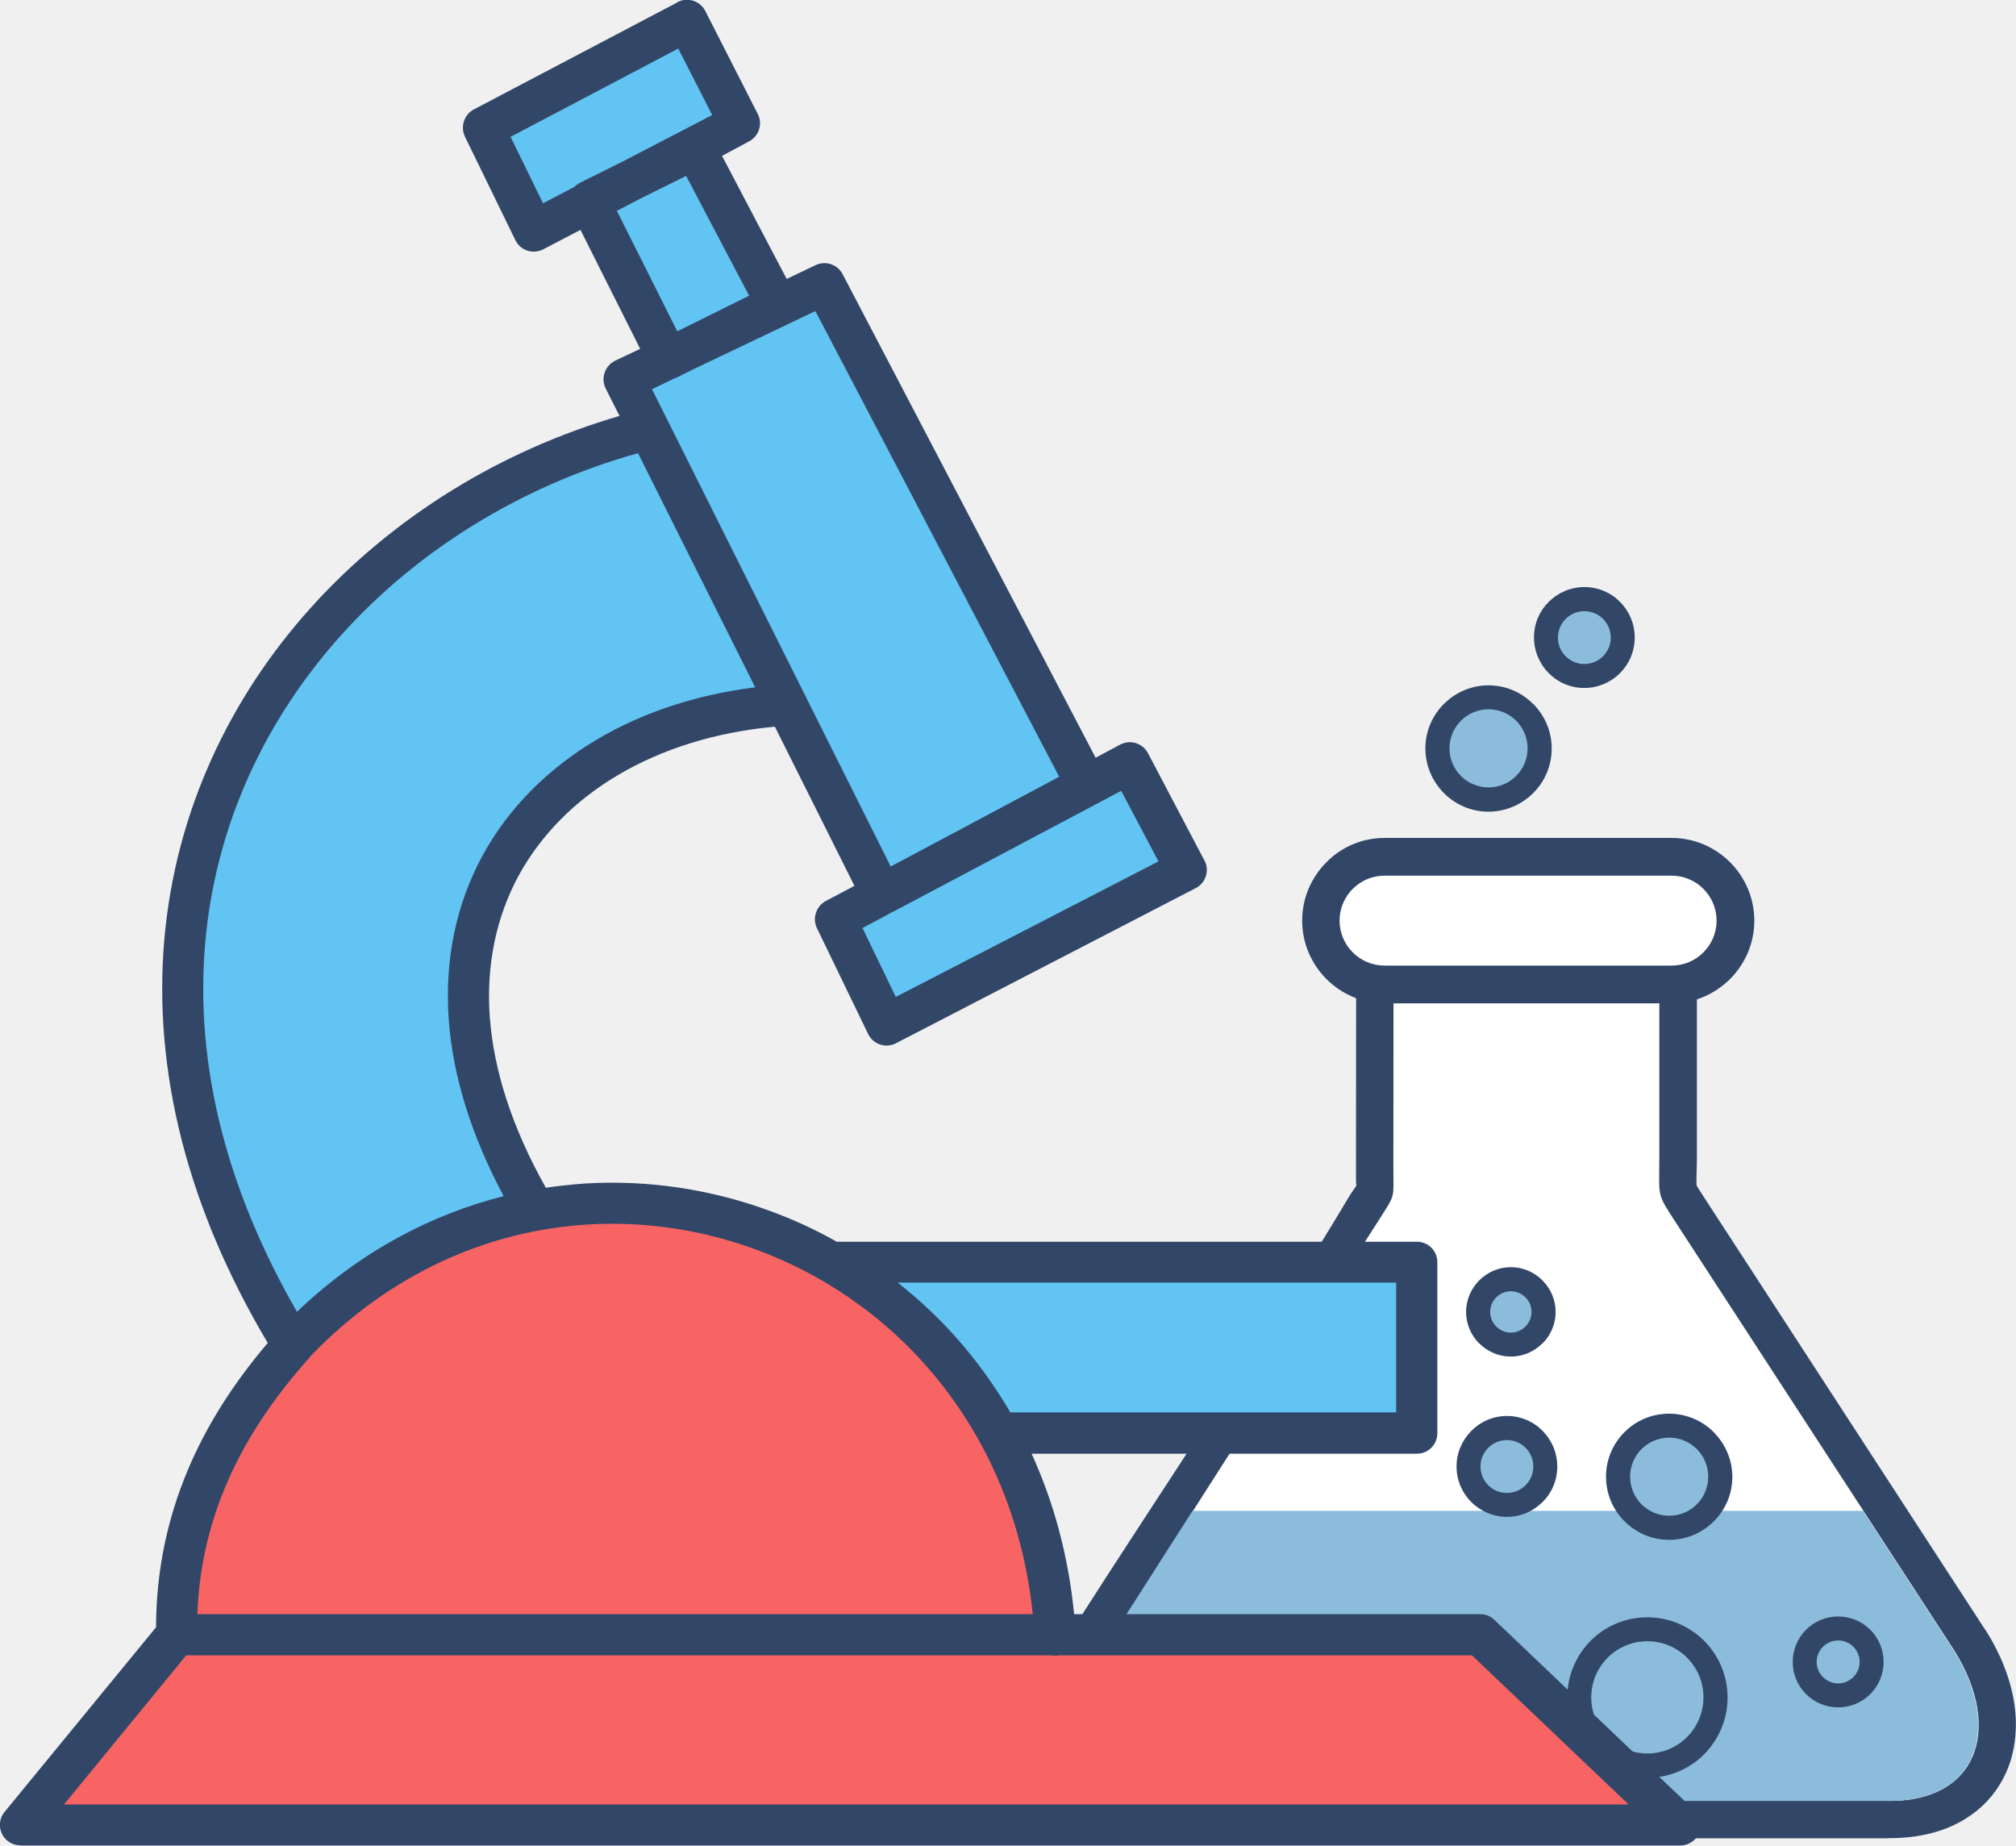
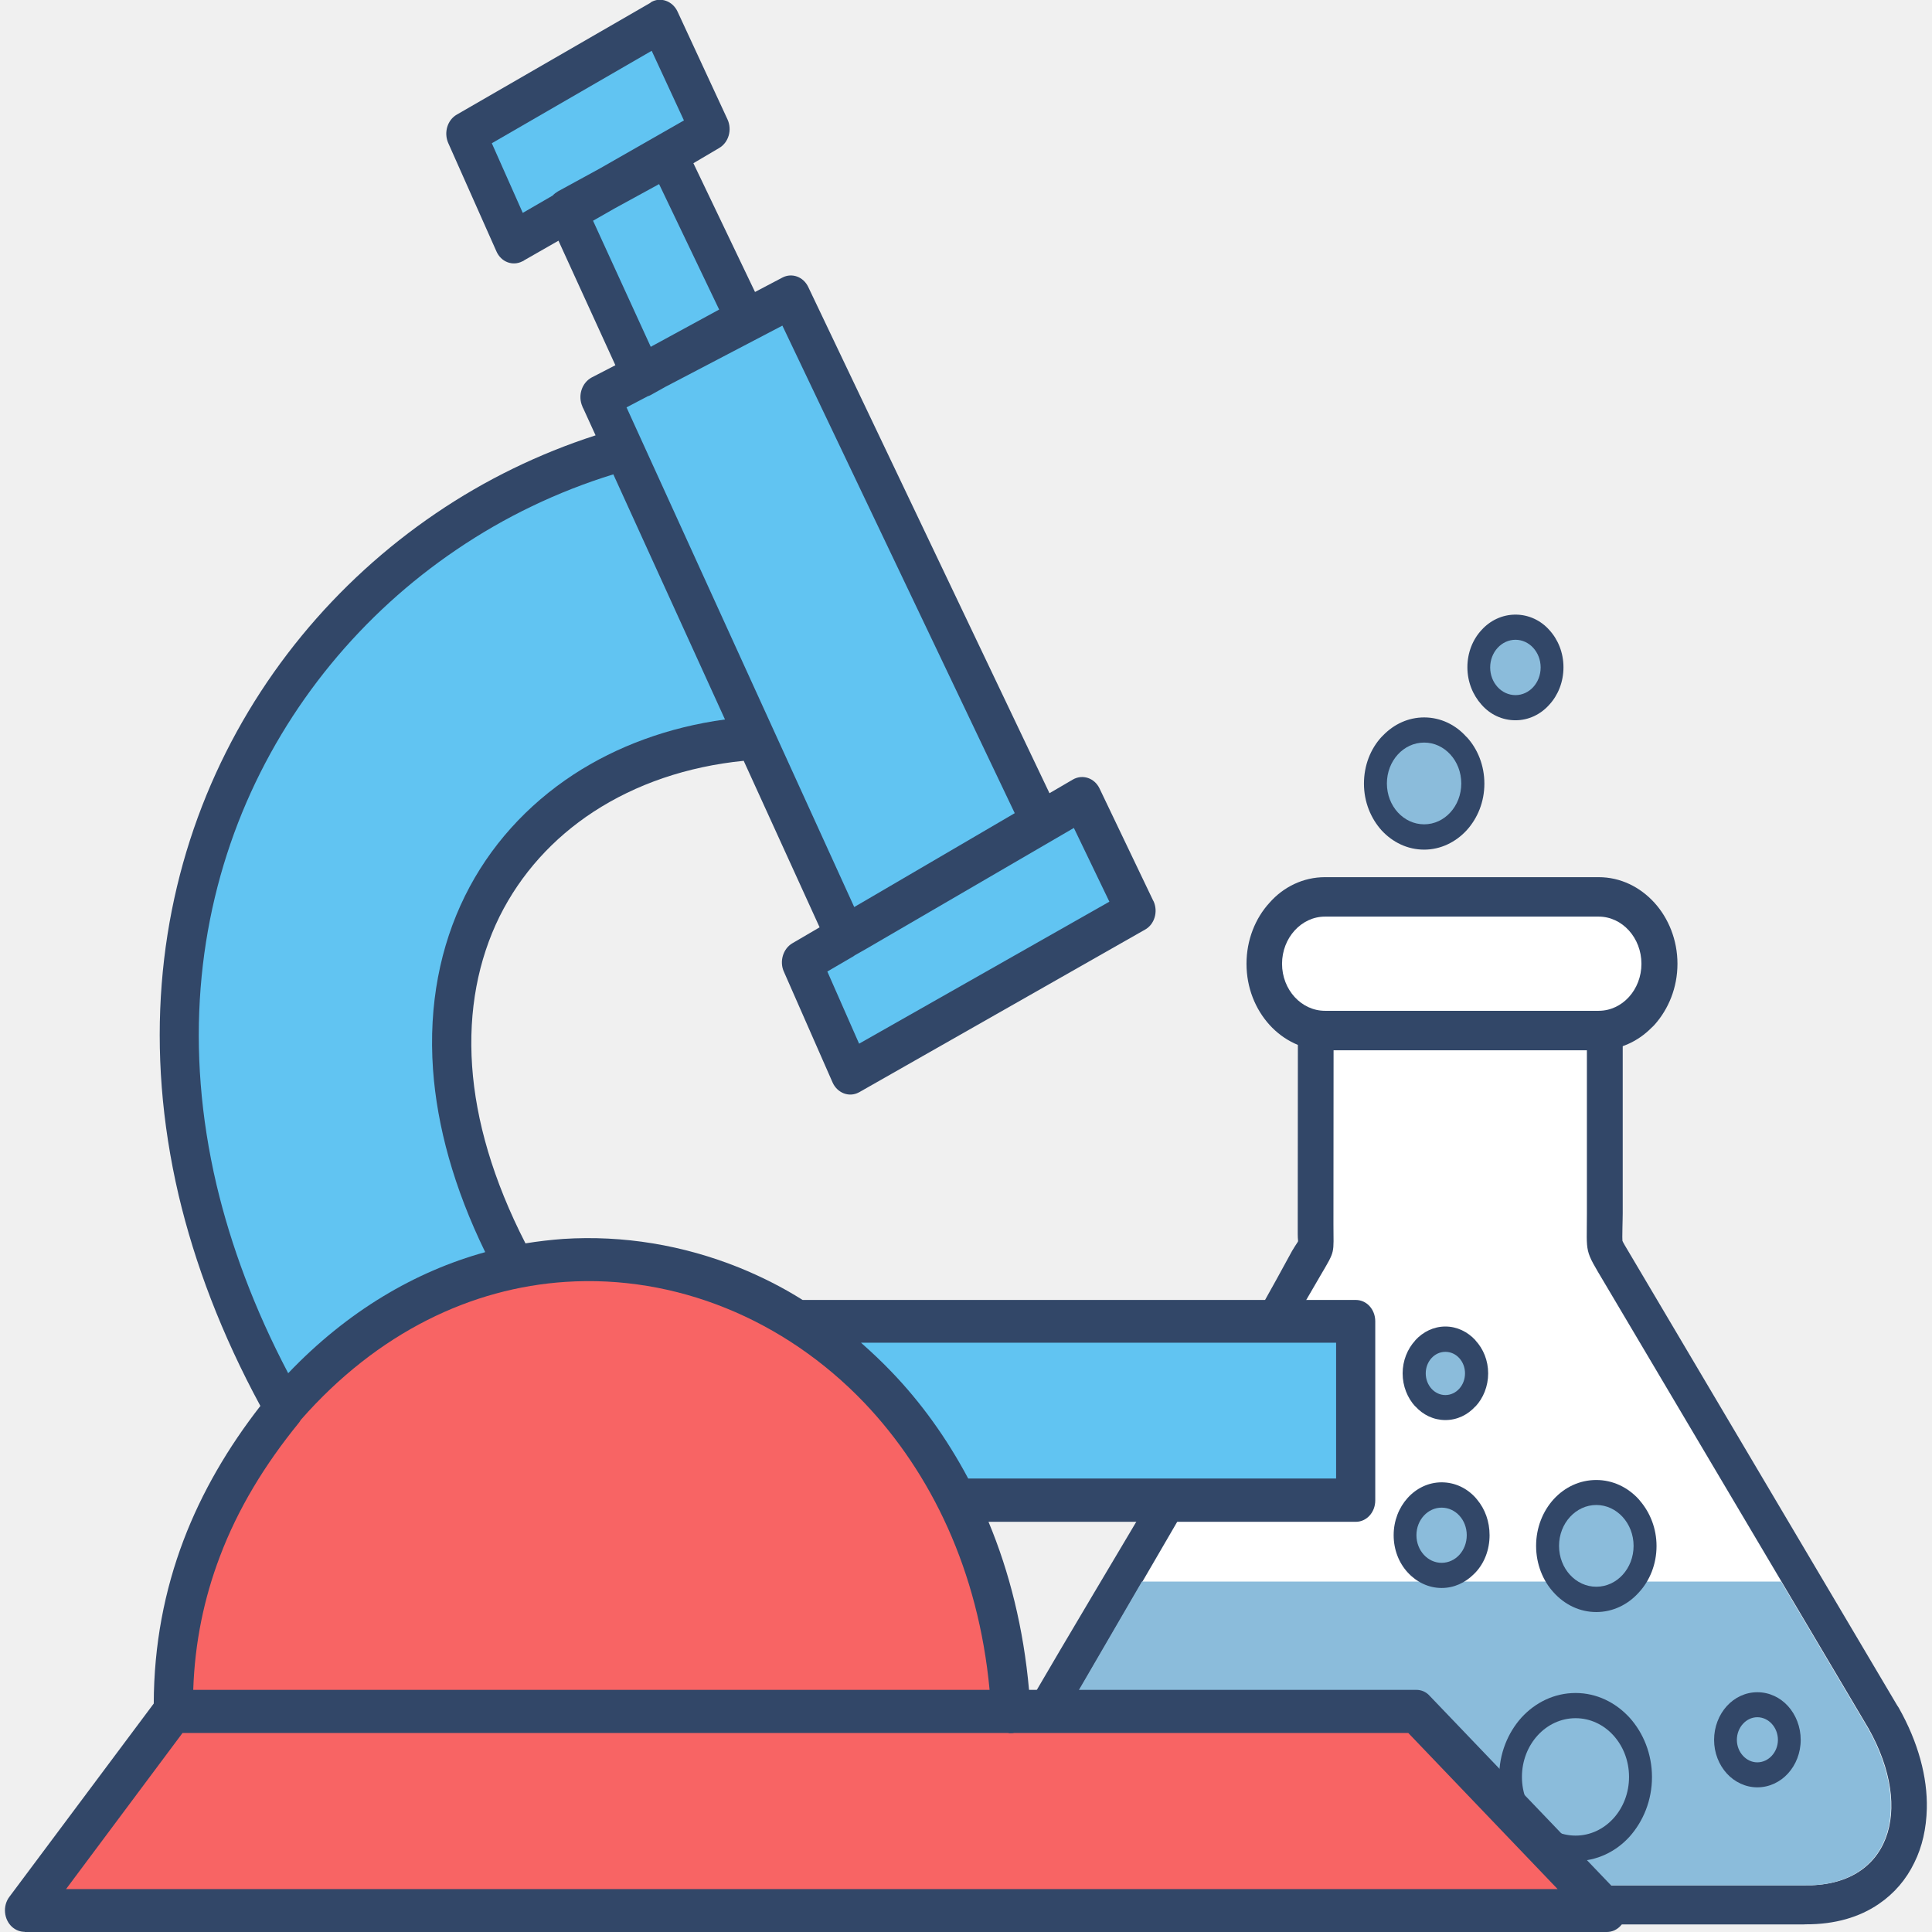
- <svg xmlns="http://www.w3.org/2000/svg" version="1.1" id="Layer_1" x="0px" y="0px" viewBox="0 0 122.88 112.48" style="enable-background:new 0 0 122.88 112.48" xml:space="preserve">
-   <style type="text/css">
- 	.st0{fill:#262626;}
- 	.st1{fill:#F86464;}
- 	.st2{fill-rule:evenodd;clip-rule:evenodd;fill:#8BBCDB;}
- 	.st3{fill:#61C4F2;}
- 	.st4{fill:#324768;}
- 	.st5{fill-rule:evenodd;clip-rule:evenodd;fill:#FFFFFF;}
- </style>
-   <g>
-     <path class="st4" d="M84.94,56.56h16.2c1.26,0,2.29,1.02,2.29,2.29v11.78c0,0.45-0.01,0.26-0.02,0.84c-0.01,0.47-0.01,0.73,0,0.77 c0.02,0.06,0.2,0.35,0.61,0.97l16.95,26.07l0.1,0.14c1.26,2.02,1.85,4.06,1.8,5.88c-0.03,1.15-0.29,2.22-0.8,3.15 c-0.52,0.97-1.28,1.79-2.27,2.4c-1.22,0.76-2.79,1.19-4.66,1.18l-0.17,0.01h-40.1c-0.83,0-0.97,0-1.09,0 c-2.81,0.05-5.5,0.1-8.1-2.18c-1.47-1.29-2.32-3.02-2.3-5.08c0.01-1.69,0.62-3.54,2-5.48c5.56-8.7,11.65-17.65,16.91-26.47 c0.27-0.42,0.36-0.51,0.38-0.56c0.01-0.05-0.02-0.11-0.02-0.41l0-0.61l0.01-12.22c-0.01-0.07-0.01-0.13-0.01-0.2 C82.65,57.58,83.68,56.56,84.94,56.56L84.94,56.56z" />
-     <path class="st5" d="M101.14,58.85h-16.2l-0.01,12.42c0,1.77,0.14,1.48-0.81,2.97l-16.87,26.4c-2.28,3.2-1.91,5.87-0.04,7.51 c2.24,1.98,4.92,1.61,7.68,1.61h40.1c5.5,0.12,7.12-4.35,4.15-9.13l-16.87-25.93c-1.32-2.03-1.13-1.63-1.13-4.06V58.85 L101.14,58.85z" />
-     <path class="st2" d="M72.69,92.08l-5.47,8.56c-2.28,3.2-1.91,5.87-0.04,7.51c2.24,1.98,4.92,1.61,7.68,1.61h40.1 c5.5,0.12,7.12-4.35,4.15-9.13l-5.56-8.55H72.69L72.69,92.08z" />
-     <path class="st0" d="M80.16,80.65c-0.61,0-1.1-0.49-1.1-1.1s0.49-1.1,1.1-1.1h4.33c0.61,0,1.1,0.49,1.1,1.1s-0.49,1.1-1.1,1.1 H80.16L80.16,80.65z" />
-     <path class="st0" d="M77.17,85.44c-0.61,0-1.1-0.49-1.1-1.1s0.49-1.1,1.1-1.1h5.54c0.61,0,1.1,0.49,1.1,1.1s-0.49,1.1-1.1,1.1 H77.17L77.17,85.44z" />
-     <path class="st4" d="M100.41,98.57c1.35,0,2.57,0.55,3.46,1.43c0.88,0.89,1.43,2.11,1.43,3.46s-0.55,2.57-1.43,3.46 s-2.11,1.43-3.46,1.43c-1.34,0-2.57-0.55-3.45-1.44l0,0c-0.88-0.88-1.43-2.11-1.43-3.46s0.55-2.57,1.43-3.46 C97.84,99.12,99.06,98.57,100.41,98.57L100.41,98.57z" />
-     <path class="st2" d="M100.41,100.03c1.89,0,3.42,1.53,3.42,3.42s-1.53,3.42-3.42,3.42c-1.89,0-3.42-1.53-3.42-3.42 S98.52,100.03,100.41,100.03L100.41,100.03z" />
-     <path class="st4" d="M112.04,98.52c0.77,0,1.46,0.31,1.96,0.81s0.81,1.2,0.81,1.96s-0.31,1.46-0.81,1.96 c-0.5,0.5-1.2,0.81-1.96,0.81s-1.46-0.31-1.96-0.81c-0.5-0.5-0.81-1.2-0.81-1.96s0.31-1.46,0.81-1.96 C110.58,98.83,111.27,98.52,112.04,98.52L112.04,98.52z" />
-     <path class="st2" d="M112.04,99.98c0.72,0,1.31,0.59,1.31,1.31s-0.59,1.31-1.31,1.31c-0.72,0-1.31-0.59-1.31-1.31 S111.32,99.98,112.04,99.98L112.04,99.98z" />
-     <path class="st4" d="M101.74,86.16c1.06,0,2.02,0.43,2.72,1.13l0.09,0.1c0.64,0.69,1.04,1.61,1.04,2.62c0,1.06-0.43,2.02-1.13,2.71 v0c-0.7,0.7-1.66,1.13-2.72,1.13c-1.06,0-2.02-0.43-2.72-1.13c-0.7-0.69-1.13-1.66-1.13-2.72s0.43-2.02,1.13-2.72 S100.68,86.16,101.74,86.16L101.74,86.16z" />
-     <path class="st2" d="M101.74,87.62c1.31,0,2.38,1.06,2.38,2.38s-1.06,2.38-2.38,2.38s-2.38-1.06-2.38-2.38 S100.43,87.62,101.74,87.62L101.74,87.62z" />
-     <path class="st4" d="M92.09,77.23c0.75,0,1.43,0.31,1.92,0.8l0.01,0.01c0.49,0.49,0.8,1.17,0.8,1.92c0,0.75-0.31,1.43-0.8,1.92 l-0.01,0c-0.49,0.49-1.17,0.8-1.92,0.8s-1.43-0.31-1.92-0.8l-0.01,0c-0.49-0.49-0.8-1.18-0.8-1.92s0.31-1.43,0.8-1.92l0.01-0.01 C90.66,77.54,91.34,77.23,92.09,77.23L92.09,77.23z" />
-     <path class="st2" d="M92.09,78.7c0.7,0,1.26,0.57,1.26,1.26s-0.57,1.26-1.26,1.26s-1.26-0.57-1.26-1.26S91.39,78.7,92.09,78.7 L92.09,78.7z" />
-     <path class="st4" d="M91.85,86.3c0.85,0,1.62,0.34,2.17,0.9l0.1,0.11c0.5,0.55,0.8,1.27,0.8,2.07c0,0.85-0.34,1.62-0.9,2.17 l-0.11,0.1c-0.55,0.5-1.27,0.8-2.06,0.8c-0.84,0-1.61-0.35-2.17-0.9l0,0c-0.56-0.56-0.9-1.33-0.9-2.17c0-0.84,0.34-1.61,0.9-2.17v0 C90.23,86.65,91,86.3,91.85,86.3L91.85,86.3z" />
-     <path class="st2" d="M91.85,87.77c0.89,0,1.61,0.72,1.61,1.61s-0.72,1.61-1.61,1.61s-1.61-0.72-1.61-1.61S90.96,87.77,91.85,87.77 L91.85,87.77z" />
-     <path class="st4" d="M90.73,41.77c1.06,0,2.02,0.43,2.71,1.13h0.01c0.7,0.7,1.13,1.66,1.13,2.72s-0.43,2.02-1.13,2.72 c-0.7,0.69-1.66,1.13-2.72,1.13c-1.06,0-2.02-0.43-2.72-1.13c-0.69-0.7-1.13-1.66-1.13-2.72s0.43-2.02,1.13-2.72l0.1-0.09 C88.8,42.16,89.72,41.77,90.73,41.77L90.73,41.77z" />
-     <path class="st2" d="M90.73,43.23c1.31,0,2.38,1.06,2.38,2.38s-1.07,2.38-2.38,2.38s-2.38-1.06-2.38-2.38S89.42,43.23,90.73,43.23 L90.73,43.23z" />
-     <path class="st4" d="M96.57,35.78c0.85,0,1.62,0.34,2.17,0.9c0.56,0.56,0.9,1.33,0.9,2.17c0,0.85-0.34,1.62-0.9,2.18 s-1.33,0.9-2.17,0.9c-0.85,0-1.62-0.34-2.17-0.9s-0.9-1.33-0.9-2.18c0-0.85,0.34-1.62,0.9-2.17 C94.95,36.13,95.72,35.78,96.57,35.78L96.57,35.78z" />
-     <path class="st2" d="M96.57,37.25c0.89,0,1.61,0.72,1.61,1.61s-0.72,1.61-1.61,1.61s-1.61-0.72-1.61-1.61S95.68,37.25,96.57,37.25 L96.57,37.25z" />
-     <path class="st4" d="M84.39,51.07h17.5c1.39,0,2.65,0.57,3.56,1.48c0.91,0.91,1.48,2.17,1.48,3.56c0,1.39-0.57,2.65-1.48,3.56 c-0.06,0.06-0.11,0.11-0.17,0.16c-0.9,0.82-2.09,1.32-3.38,1.32h-17.5c-1.38,0-2.64-0.57-3.55-1.48l0,0 c-0.91-0.91-1.48-2.17-1.48-3.56c0-1.39,0.57-2.65,1.48-3.56C81.74,51.64,83,51.07,84.39,51.07L84.39,51.07z" />
-     <path class="st5" d="M84.39,53.37h17.5c1.51,0,2.74,1.23,2.74,2.74v0c0,1.51-1.23,2.74-2.74,2.74h-17.5 c-1.51,0-2.74-1.23-2.74-2.74v0C81.65,54.6,82.88,53.37,84.39,53.37L84.39,53.37z" />
-     <path class="st4" d="M47.23,44.29c-3.62,0.33-6.89,1.36-9.6,2.97c-2.59,1.54-4.66,3.62-6.02,6.11c-1.35,2.5-2,5.44-1.75,8.71 c0.25,3.15,1.33,6.61,3.41,10.31c0.81-0.12,1.6-0.2,2.41-0.26c3.85-0.23,7.69,0.36,11.27,1.68c1.39,0.51,2.75,1.13,4.05,1.87h35.36 c0.7,0,1.25,0.56,1.25,1.25v10.42c0,0.7-0.56,1.25-1.25,1.25H62.88c1.34,2.94,2.24,6.21,2.59,9.78h24.76l0,0 c0.31,0,0.62,0.11,0.86,0.35l12.11,11.53c0.28,0.23,0.46,0.58,0.46,0.97c0,0.7-0.56,1.25-1.25,1.25H1.25v-0.01 c-0.28,0-0.56-0.09-0.8-0.28c-0.53-0.44-0.61-1.23-0.17-1.76l9.23-11.25c0.01-3.41,0.68-6.58,1.91-9.52 c1.16-2.79,2.83-5.38,4.9-7.81c-2.48-4.17-4.19-8.28-5.22-12.26C8.9,61.05,9.81,53.1,12.88,46.29c3.06-6.8,8.27-12.45,14.66-16.4 c3.15-1.95,6.6-3.48,10.22-4.54l-0.79-1.57c-0.02-0.04-0.05-0.07-0.06-0.12c-0.3-0.62-0.04-1.37,0.59-1.68l1.52-0.72l-3.64-7.25 l-2.18,1.14c-0.04,0.03-0.08,0.05-0.12,0.06c-0.62,0.3-1.37,0.05-1.67-0.58l-3.07-6.3l0,0c-0.29-0.6-0.06-1.34,0.54-1.66l12.36-6.5 c0.03-0.02,0.05-0.03,0.07-0.05c0.61-0.31,1.37-0.06,1.68,0.55l3.2,6.28l0,0c0.31,0.61,0.07,1.35-0.54,1.67L44.01,9.5l3.94,7.5 l1.76-0.84l0,0c0.6-0.29,1.34-0.05,1.65,0.55l15.42,29.47l1.5-0.8c0.61-0.32,1.37-0.09,1.69,0.52l3.44,6.54l0,0l0.01,0.01 c0.32,0.61,0.07,1.37-0.54,1.68l-18.26,9.45l-0.04,0.02c-0.62,0.3-1.37,0.04-1.67-0.59l-3.11-6.43c-0.3-0.6-0.06-1.35,0.54-1.67 l1.74-0.92L47.23,44.29L47.23,44.29L47.23,44.29z" />
-     <path class="st1" d="M64.53,100.89c-0.05,0.01-0.1,0.02-0.15,0.02c-0.1,0.01-0.2,0-0.29-0.02H11.35l-7.45,9.09h95.37l-9.55-9.09 H64.53L64.53,100.89L64.53,100.89z" />
-     <path class="st1" d="M18.91,82.67c-0.04,0.06-0.07,0.11-0.12,0.16l0,0c-2.17,2.43-3.9,5.01-5.06,7.8c-1.01,2.42-1.6,4.99-1.7,7.75 h50.92c-0.72-6.94-3.74-12.62-8-16.7c-2.57-2.45-5.6-4.32-8.86-5.52c-3.26-1.2-6.75-1.74-10.25-1.53 C29.85,74.99,23.84,77.54,18.91,82.67L18.91,82.67L18.91,82.67z" />
-     <path class="st3" d="M54.73,78.18c0.67,0.53,1.32,1.09,1.94,1.68c1.89,1.79,3.54,3.88,4.91,6.22l23.52,0v-7.91H54.73L54.73,78.18 L54.73,78.18z" />
-     <polygon class="st3" points="41.28,20.19 41.43,20.12 45.66,18.02 41.82,10.72 39,12.12 37.6,12.85 41.28,20.19 41.28,20.19" />
-     <rect x="54.62" y="63.57" width="0" height="0" />
-     <path class="st3" d="M54.29,52.81l0.85-0.45l9.42-5.02L49.7,18.96l-7.49,3.57L41.27,23l0,0c-0.06,0.03-0.12,0.06-0.18,0.07 l-1.35,0.65L54.29,52.81L54.29,52.81L54.29,52.81z" />
-     <polygon class="st3" points="70.61,52.5 68.34,48.2 55.06,55.24 54.33,55.62 54.33,55.62 54.3,55.64 54.26,55.66 52.57,56.56 54.6,60.76 70.61,52.5 70.61,52.5" />
-     <path class="st3" d="M38.89,27.62c-3.56,0.99-6.95,2.48-10.04,4.39c-5.98,3.69-10.84,8.97-13.69,15.3 c-2.85,6.33-3.69,13.71-1.64,21.66c0.92,3.55,2.42,7.23,4.58,10.98c3.8-3.63,8.13-5.92,12.6-7.05c-2.01-3.76-3.08-7.34-3.34-10.64 c-0.29-3.77,0.46-7.18,2.04-10.09c1.57-2.9,3.97-5.3,6.95-7.08c2.77-1.65,6.07-2.75,9.68-3.2L38.89,27.62L38.89,27.62L38.89,27.62z" />
-     <path class="st3" d="M43.41,7.01l-2.07-4.05L31.12,8.34l1.98,4.05l1.91-1c0.1-0.1,0.21-0.18,0.34-0.25l2.69-1.34L43.41,7.01 L43.41,7.01L43.41,7.01z" />
+ <svg xmlns="http://www.w3.org/2000/svg" width="48px" height="48px" viewBox="0 0 48 48" version="1.1">
+   <g id="surface1">
+     <path style=" stroke:none;fill-rule:nonzero;fill:rgb(19.608%,27.843%,40.784%);fill-opacity:1;" d="M 33.133 24.137 L 39.426 24.137 C 39.918 24.137 40.316 24.57 40.316 25.113 L 40.316 30.141 C 40.316 30.332 40.312 30.25 40.309 30.5 C 40.305 30.699 40.305 30.812 40.309 30.828 C 40.316 30.852 40.387 30.977 40.547 31.242 L 47.133 42.367 L 47.172 42.426 C 47.66 43.289 47.891 44.16 47.871 44.938 C 47.859 45.426 47.758 45.883 47.559 46.281 C 47.359 46.695 47.062 47.043 46.676 47.305 C 46.203 47.629 45.594 47.812 44.867 47.809 L 44.801 47.812 L 29.219 47.812 C 28.895 47.812 28.84 47.812 28.797 47.812 C 27.703 47.832 26.656 47.855 25.648 46.883 C 25.078 46.332 24.746 45.594 24.754 44.715 C 24.758 43.992 24.996 43.203 25.531 42.375 C 27.691 38.664 30.059 34.844 32.102 31.078 C 32.207 30.902 32.242 30.863 32.25 30.84 C 32.254 30.82 32.242 30.793 32.242 30.664 L 32.242 30.406 L 32.246 25.191 C 32.242 25.16 32.242 25.137 32.242 25.105 C 32.242 24.57 32.641 24.137 33.133 24.137 Z M 33.133 24.137 " />
+     <path style=" stroke:none;fill-rule:evenodd;fill:rgb(100%,100%,100%);fill-opacity:1;" d="M 39.426 25.113 L 33.133 25.113 L 33.129 30.414 C 33.129 31.168 33.184 31.047 32.812 31.68 L 26.258 42.949 C 25.371 44.312 25.516 45.453 26.242 46.152 C 27.113 46.996 28.152 46.84 29.227 46.84 L 44.809 46.84 C 46.945 46.891 47.574 44.984 46.422 42.941 L 39.867 31.879 C 39.352 31.012 39.426 31.184 39.426 30.145 Z M 39.426 25.113 " />
+     <path style=" stroke:none;fill-rule:evenodd;fill:rgb(54.51%,73.725%,85.882%);fill-opacity:1;" d="M 28.371 39.293 L 26.246 42.949 C 25.359 44.312 25.504 45.453 26.23 46.152 C 27.102 46.996 28.141 46.84 29.215 46.84 L 44.797 46.84 C 46.934 46.891 47.562 44.984 46.41 42.941 L 44.25 39.293 Z M 28.371 39.293 " />
+     <path style=" stroke:none;fill-rule:nonzero;fill:rgb(14.902%,14.902%,14.902%);fill-opacity:1;" d="M 31.273 34.418 C 31.039 34.418 30.848 34.207 30.848 33.949 C 30.848 33.688 31.039 33.477 31.273 33.477 L 32.957 33.477 C 33.195 33.477 33.383 33.688 33.383 33.949 C 33.383 34.207 33.195 34.418 32.957 34.418 Z M 31.273 34.418 " />
+     <path style=" stroke:none;fill-rule:nonzero;fill:rgb(14.902%,14.902%,14.902%);fill-opacity:1;" d="M 30.113 36.461 C 29.875 36.461 29.684 36.25 29.684 35.992 C 29.684 35.73 29.875 35.523 30.113 35.523 L 32.266 35.523 C 32.504 35.523 32.691 35.73 32.691 35.992 C 32.691 36.25 32.504 36.461 32.266 36.461 Z M 30.113 36.461 " />
+     <path style=" stroke:none;fill-rule:nonzero;fill:rgb(19.608%,27.843%,40.784%);fill-opacity:1;" d="M 39.145 42.062 C 39.668 42.062 40.141 42.297 40.488 42.676 C 40.828 43.055 41.043 43.574 41.043 44.152 C 41.043 44.727 40.828 45.246 40.488 45.629 C 40.145 46.008 39.668 46.238 39.145 46.238 C 38.621 46.238 38.145 46.004 37.801 45.621 C 37.461 45.246 37.246 44.723 37.246 44.148 C 37.246 43.57 37.461 43.051 37.801 42.672 C 38.145 42.297 38.617 42.062 39.145 42.062 Z M 39.145 42.062 " />
+     <path style=" stroke:none;fill-rule:evenodd;fill:rgb(54.51%,73.725%,85.882%);fill-opacity:1;" d="M 39.145 42.688 C 39.879 42.688 40.473 43.34 40.473 44.148 C 40.473 44.953 39.879 45.605 39.145 45.605 C 38.41 45.605 37.812 44.953 37.812 44.148 C 37.812 43.34 38.41 42.688 39.145 42.688 Z M 39.145 42.688 " />
+     <path style=" stroke:none;fill-rule:nonzero;fill:rgb(19.608%,27.843%,40.784%);fill-opacity:1;" d="M 43.66 42.043 C 43.961 42.043 44.23 42.176 44.422 42.387 C 44.617 42.602 44.738 42.902 44.738 43.227 C 44.738 43.551 44.617 43.848 44.422 44.062 C 44.23 44.273 43.957 44.406 43.66 44.406 C 43.367 44.406 43.094 44.273 42.902 44.062 C 42.707 43.848 42.586 43.551 42.586 43.227 C 42.586 42.902 42.707 42.602 42.902 42.387 C 43.094 42.176 43.363 42.043 43.66 42.043 Z M 43.66 42.043 " />
+     <path style=" stroke:none;fill-rule:evenodd;fill:rgb(54.51%,73.725%,85.882%);fill-opacity:1;" d="M 43.66 42.664 C 43.941 42.664 44.172 42.918 44.172 43.227 C 44.172 43.531 43.941 43.785 43.66 43.785 C 43.383 43.785 43.152 43.531 43.152 43.227 C 43.152 42.918 43.383 42.664 43.66 42.664 Z M 43.66 42.664 " />
+     <path style=" stroke:none;fill-rule:nonzero;fill:rgb(19.608%,27.843%,40.784%);fill-opacity:1;" d="M 39.66 36.77 C 40.07 36.77 40.445 36.953 40.715 37.25 L 40.75 37.293 C 41 37.586 41.156 37.98 41.156 38.41 C 41.156 38.863 40.988 39.273 40.715 39.566 C 40.445 39.867 40.07 40.051 39.66 40.051 C 39.246 40.051 38.875 39.867 38.602 39.566 C 38.332 39.273 38.164 38.859 38.164 38.406 C 38.164 37.953 38.332 37.543 38.602 37.246 C 38.875 36.949 39.246 36.77 39.66 36.77 Z M 39.66 36.77 " />
+     <path style=" stroke:none;fill-rule:evenodd;fill:rgb(54.51%,73.725%,85.882%);fill-opacity:1;" d="M 39.66 37.391 C 40.168 37.391 40.586 37.844 40.586 38.406 C 40.586 38.969 40.172 39.422 39.66 39.422 C 39.148 39.422 38.734 38.969 38.734 38.406 C 38.734 37.844 39.152 37.391 39.66 37.391 Z M 39.66 37.391 " />
+     <path style=" stroke:none;fill-rule:nonzero;fill:rgb(19.608%,27.843%,40.784%);fill-opacity:1;" d="M 35.91 32.957 C 36.203 32.957 36.465 33.09 36.656 33.297 L 36.66 33.305 C 36.852 33.512 36.973 33.801 36.973 34.121 C 36.973 34.441 36.852 34.734 36.66 34.941 L 36.656 34.941 C 36.465 35.152 36.203 35.281 35.91 35.281 C 35.617 35.281 35.355 35.152 35.164 34.941 L 35.16 34.941 C 34.969 34.734 34.848 34.438 34.848 34.121 C 34.848 33.805 34.969 33.512 35.16 33.305 L 35.164 33.297 C 35.355 33.09 35.617 32.957 35.91 32.957 Z M 35.91 32.957 " />
+     <path style=" stroke:none;fill-rule:evenodd;fill:rgb(54.51%,73.725%,85.882%);fill-opacity:1;" d="M 35.91 33.586 C 36.184 33.586 36.398 33.828 36.398 34.121 C 36.398 34.418 36.18 34.66 35.91 34.66 C 35.641 34.66 35.422 34.418 35.422 34.121 C 35.422 33.828 35.637 33.586 35.91 33.586 Z M 35.91 33.586 " />
+     <path style=" stroke:none;fill-rule:nonzero;fill:rgb(19.608%,27.843%,40.784%);fill-opacity:1;" d="M 35.816 36.828 C 36.148 36.828 36.445 36.973 36.66 37.211 L 36.699 37.258 C 36.895 37.492 37.008 37.801 37.008 38.141 C 37.008 38.504 36.879 38.832 36.66 39.066 L 36.617 39.109 C 36.402 39.324 36.125 39.453 35.816 39.453 C 35.492 39.453 35.191 39.305 34.973 39.066 C 34.754 38.828 34.625 38.5 34.625 38.141 C 34.625 37.785 34.754 37.457 34.973 37.215 C 35.188 36.977 35.488 36.828 35.816 36.828 Z M 35.816 36.828 " />
+     <path style=" stroke:none;fill-rule:evenodd;fill:rgb(54.51%,73.725%,85.882%);fill-opacity:1;" d="M 35.816 37.457 C 36.164 37.457 36.441 37.762 36.441 38.141 C 36.441 38.523 36.164 38.828 35.816 38.828 C 35.473 38.828 35.191 38.523 35.191 38.141 C 35.191 37.762 35.473 37.457 35.816 37.457 Z M 35.816 37.457 " />
+     <path style=" stroke:none;fill-rule:nonzero;fill:rgb(19.608%,27.843%,40.784%);fill-opacity:1;" d="M 35.383 17.824 C 35.793 17.824 36.168 18.008 36.434 18.309 L 36.438 18.309 C 36.711 18.605 36.879 19.016 36.879 19.469 C 36.879 19.922 36.711 20.328 36.438 20.629 C 36.168 20.922 35.793 21.109 35.383 21.109 C 34.969 21.109 34.598 20.926 34.324 20.629 C 34.055 20.328 33.887 19.922 33.887 19.469 C 33.887 19.016 34.051 18.605 34.324 18.309 L 34.363 18.27 C 34.633 17.992 34.988 17.824 35.383 17.824 Z M 35.383 17.824 " />
+     <path style=" stroke:none;fill-rule:evenodd;fill:rgb(54.51%,73.725%,85.882%);fill-opacity:1;" d="M 35.383 18.449 C 35.891 18.449 36.305 18.902 36.305 19.465 C 36.305 20.027 35.891 20.48 35.383 20.48 C 34.871 20.48 34.457 20.027 34.457 19.465 C 34.457 18.902 34.871 18.449 35.383 18.449 Z M 35.383 18.449 " />
+     <path style=" stroke:none;fill-rule:nonzero;fill:rgb(19.608%,27.843%,40.784%);fill-opacity:1;" d="M 37.652 15.27 C 37.98 15.27 38.281 15.414 38.492 15.652 C 38.711 15.891 38.844 16.219 38.844 16.578 C 38.844 16.941 38.711 17.27 38.492 17.508 C 38.277 17.75 37.977 17.895 37.652 17.895 C 37.32 17.895 37.02 17.75 36.809 17.508 C 36.594 17.27 36.457 16.941 36.457 16.578 C 36.457 16.215 36.59 15.887 36.809 15.652 C 37.02 15.418 37.32 15.27 37.652 15.27 Z M 37.652 15.27 " />
+     <path style=" stroke:none;fill-rule:evenodd;fill:rgb(54.51%,73.725%,85.882%);fill-opacity:1;" d="M 37.652 15.895 C 37.996 15.895 38.277 16.203 38.277 16.582 C 38.277 16.965 37.996 17.27 37.652 17.27 C 37.305 17.27 37.023 16.965 37.023 16.582 C 37.023 16.203 37.305 15.895 37.652 15.895 Z M 37.652 15.895 " />
+     <path style=" stroke:none;fill-rule:nonzero;fill:rgb(19.608%,27.843%,40.784%);fill-opacity:1;" d="M 32.918 21.793 L 39.719 21.793 C 40.258 21.793 40.746 22.035 41.102 22.426 C 41.453 22.812 41.676 23.352 41.676 23.945 C 41.676 24.539 41.453 25.074 41.102 25.465 C 41.078 25.488 41.059 25.512 41.035 25.531 C 40.688 25.883 40.223 26.094 39.723 26.094 L 32.922 26.094 C 32.387 26.094 31.895 25.852 31.543 25.465 C 31.188 25.074 30.969 24.539 30.969 23.945 C 30.969 23.352 31.188 22.812 31.543 22.426 C 31.887 22.035 32.379 21.793 32.918 21.793 Z M 32.918 21.793 " />
+     <path style=" stroke:none;fill-rule:evenodd;fill:rgb(100%,100%,100%);fill-opacity:1;" d="M 32.918 22.773 L 39.719 22.773 C 40.305 22.773 40.781 23.301 40.781 23.945 C 40.781 24.59 40.305 25.113 39.719 25.113 L 32.918 25.113 C 32.332 25.113 31.852 24.59 31.852 23.945 C 31.852 23.301 32.332 22.773 32.918 22.773 Z M 32.918 22.773 " />
+     <path style=" stroke:none;fill-rule:nonzero;fill:rgb(19.608%,27.843%,40.784%);fill-opacity:1;" d="M 18.477 18.902 C 17.07 19.043 15.801 19.48 14.746 20.168 C 13.742 20.824 12.938 21.711 12.41 22.773 C 11.883 23.844 11.633 25.098 11.73 26.492 C 11.824 27.836 12.246 29.312 13.055 30.891 C 13.367 30.84 13.676 30.805 13.988 30.781 C 15.484 30.684 16.977 30.934 18.371 31.496 C 18.91 31.715 19.438 31.98 19.941 32.297 L 33.684 32.297 C 33.957 32.297 34.168 32.535 34.168 32.828 L 34.168 37.277 C 34.168 37.574 33.953 37.809 33.684 37.809 L 24.559 37.809 C 25.082 39.062 25.43 40.461 25.566 41.984 L 35.188 41.984 C 35.309 41.984 35.43 42.031 35.52 42.133 L 40.227 47.051 C 40.336 47.152 40.406 47.301 40.406 47.465 C 40.406 47.766 40.188 48 39.922 48 L 0.613 48 L 0.613 47.996 C 0.504 47.996 0.395 47.957 0.301 47.875 C 0.094 47.688 0.062 47.352 0.234 47.125 L 3.82 42.324 C 3.824 40.867 4.086 39.516 4.562 38.262 C 5.016 37.07 5.664 35.965 6.469 34.93 C 5.504 33.148 4.84 31.395 4.438 29.695 C 3.586 26.051 3.938 22.66 5.129 19.754 C 6.32 16.852 8.344 14.441 10.828 12.754 C 12.051 11.922 13.391 11.27 14.797 10.816 L 14.492 10.148 C 14.484 10.133 14.473 10.117 14.469 10.098 C 14.352 9.832 14.453 9.512 14.699 9.379 L 15.289 9.074 L 13.875 5.98 L 13.027 6.465 C 13.012 6.477 12.996 6.488 12.98 6.492 C 12.738 6.617 12.449 6.512 12.332 6.242 L 11.137 3.555 C 11.023 3.297 11.113 2.984 11.348 2.848 L 16.152 0.074 C 16.164 0.062 16.172 0.059 16.18 0.051 C 16.414 -0.082 16.711 0.027 16.832 0.285 L 18.074 2.965 C 18.195 3.227 18.102 3.543 17.863 3.68 L 17.227 4.055 L 18.758 7.254 L 19.441 6.895 C 19.676 6.773 19.961 6.875 20.082 7.133 L 26.074 19.707 L 26.656 19.367 C 26.895 19.23 27.191 19.328 27.316 19.586 L 28.652 22.379 L 28.656 22.383 C 28.781 22.645 28.684 22.969 28.445 23.098 L 21.352 27.133 L 21.336 27.141 C 21.094 27.27 20.801 27.156 20.684 26.891 L 19.477 24.145 C 19.359 23.891 19.453 23.57 19.688 23.434 L 20.363 23.039 Z M 18.477 18.902 " />
+     <path style=" stroke:none;fill-rule:nonzero;fill:rgb(97.255%,39.216%,39.216%);fill-opacity:1;" d="M 25.199 43.055 C 25.18 43.059 25.16 43.062 25.141 43.062 C 25.105 43.066 25.066 43.062 25.031 43.055 L 4.535 43.055 L 1.641 46.934 L 38.699 46.934 L 34.988 43.055 Z M 25.199 43.055 " />
+     <path style=" stroke:none;fill-rule:nonzero;fill:rgb(97.255%,39.216%,39.216%);fill-opacity:1;" d="M 7.473 35.277 C 7.457 35.305 7.445 35.324 7.426 35.348 C 6.582 36.383 5.91 37.484 5.461 38.676 C 5.07 39.707 4.84 40.805 4.801 41.984 L 24.586 41.984 C 24.309 39.02 23.133 36.598 21.477 34.855 C 20.48 33.812 19.301 33.012 18.035 32.5 C 16.77 31.988 15.414 31.758 14.051 31.848 C 11.727 32 9.391 33.09 7.473 35.277 Z M 7.473 35.277 " />
+     <path style=" stroke:none;fill-rule:nonzero;fill:rgb(38.039%,76.863%,94.902%);fill-opacity:1;" d="M 21.395 33.363 C 21.652 33.59 21.906 33.828 22.145 34.078 C 22.883 34.844 23.523 35.734 24.055 36.734 L 33.195 36.734 L 33.195 33.359 L 21.395 33.359 Z M 21.395 33.363 " />
+     <path style=" stroke:none;fill-rule:nonzero;fill:rgb(38.039%,76.863%,94.902%);fill-opacity:1;" d="M 16.168 8.617 L 16.223 8.586 L 17.867 7.691 L 16.375 4.574 L 15.281 5.172 L 14.734 5.484 Z M 16.168 8.617 " />
+     <path style=" stroke:none;fill-rule:nonzero;fill:rgb(38.039%,76.863%,94.902%);fill-opacity:1;" d="M 21.223 22.535 L 21.551 22.344 L 25.211 20.203 L 19.438 8.09 L 16.527 9.613 L 16.164 9.816 C 16.141 9.828 16.117 9.84 16.094 9.844 L 15.566 10.121 Z M 21.223 22.535 " />
+     <path style=" stroke:none;fill-rule:nonzero;fill:rgb(38.039%,76.863%,94.902%);fill-opacity:1;" d="M 27.562 22.402 L 26.68 20.57 L 21.52 23.574 L 21.238 23.734 L 21.227 23.742 L 21.211 23.754 L 20.555 24.137 L 21.344 25.93 Z M 27.562 22.402 " />
+     <path style=" stroke:none;fill-rule:nonzero;fill:rgb(38.039%,76.863%,94.902%);fill-opacity:1;" d="M 15.238 11.785 C 13.855 12.211 12.535 12.844 11.336 13.66 C 9.012 15.234 7.125 17.488 6.016 20.188 C 4.91 22.891 4.582 26.039 5.379 29.434 C 5.738 30.949 6.32 32.52 7.16 34.117 C 8.637 32.57 10.316 31.59 12.055 31.109 C 11.273 29.504 10.859 27.977 10.758 26.57 C 10.645 24.961 10.938 23.504 11.551 22.262 C 12.16 21.027 13.094 20 14.25 19.242 C 15.328 18.539 16.609 18.066 18.012 17.875 Z M 15.238 11.785 " />
+     <path style=" stroke:none;fill-rule:nonzero;fill:rgb(38.039%,76.863%,94.902%);fill-opacity:1;" d="M 16.992 2.992 L 16.191 1.262 L 12.219 3.559 L 12.988 5.289 L 13.73 4.859 C 13.77 4.816 13.812 4.785 13.863 4.754 L 14.906 4.184 Z M 16.992 2.992 " />
  </g>
</svg>
